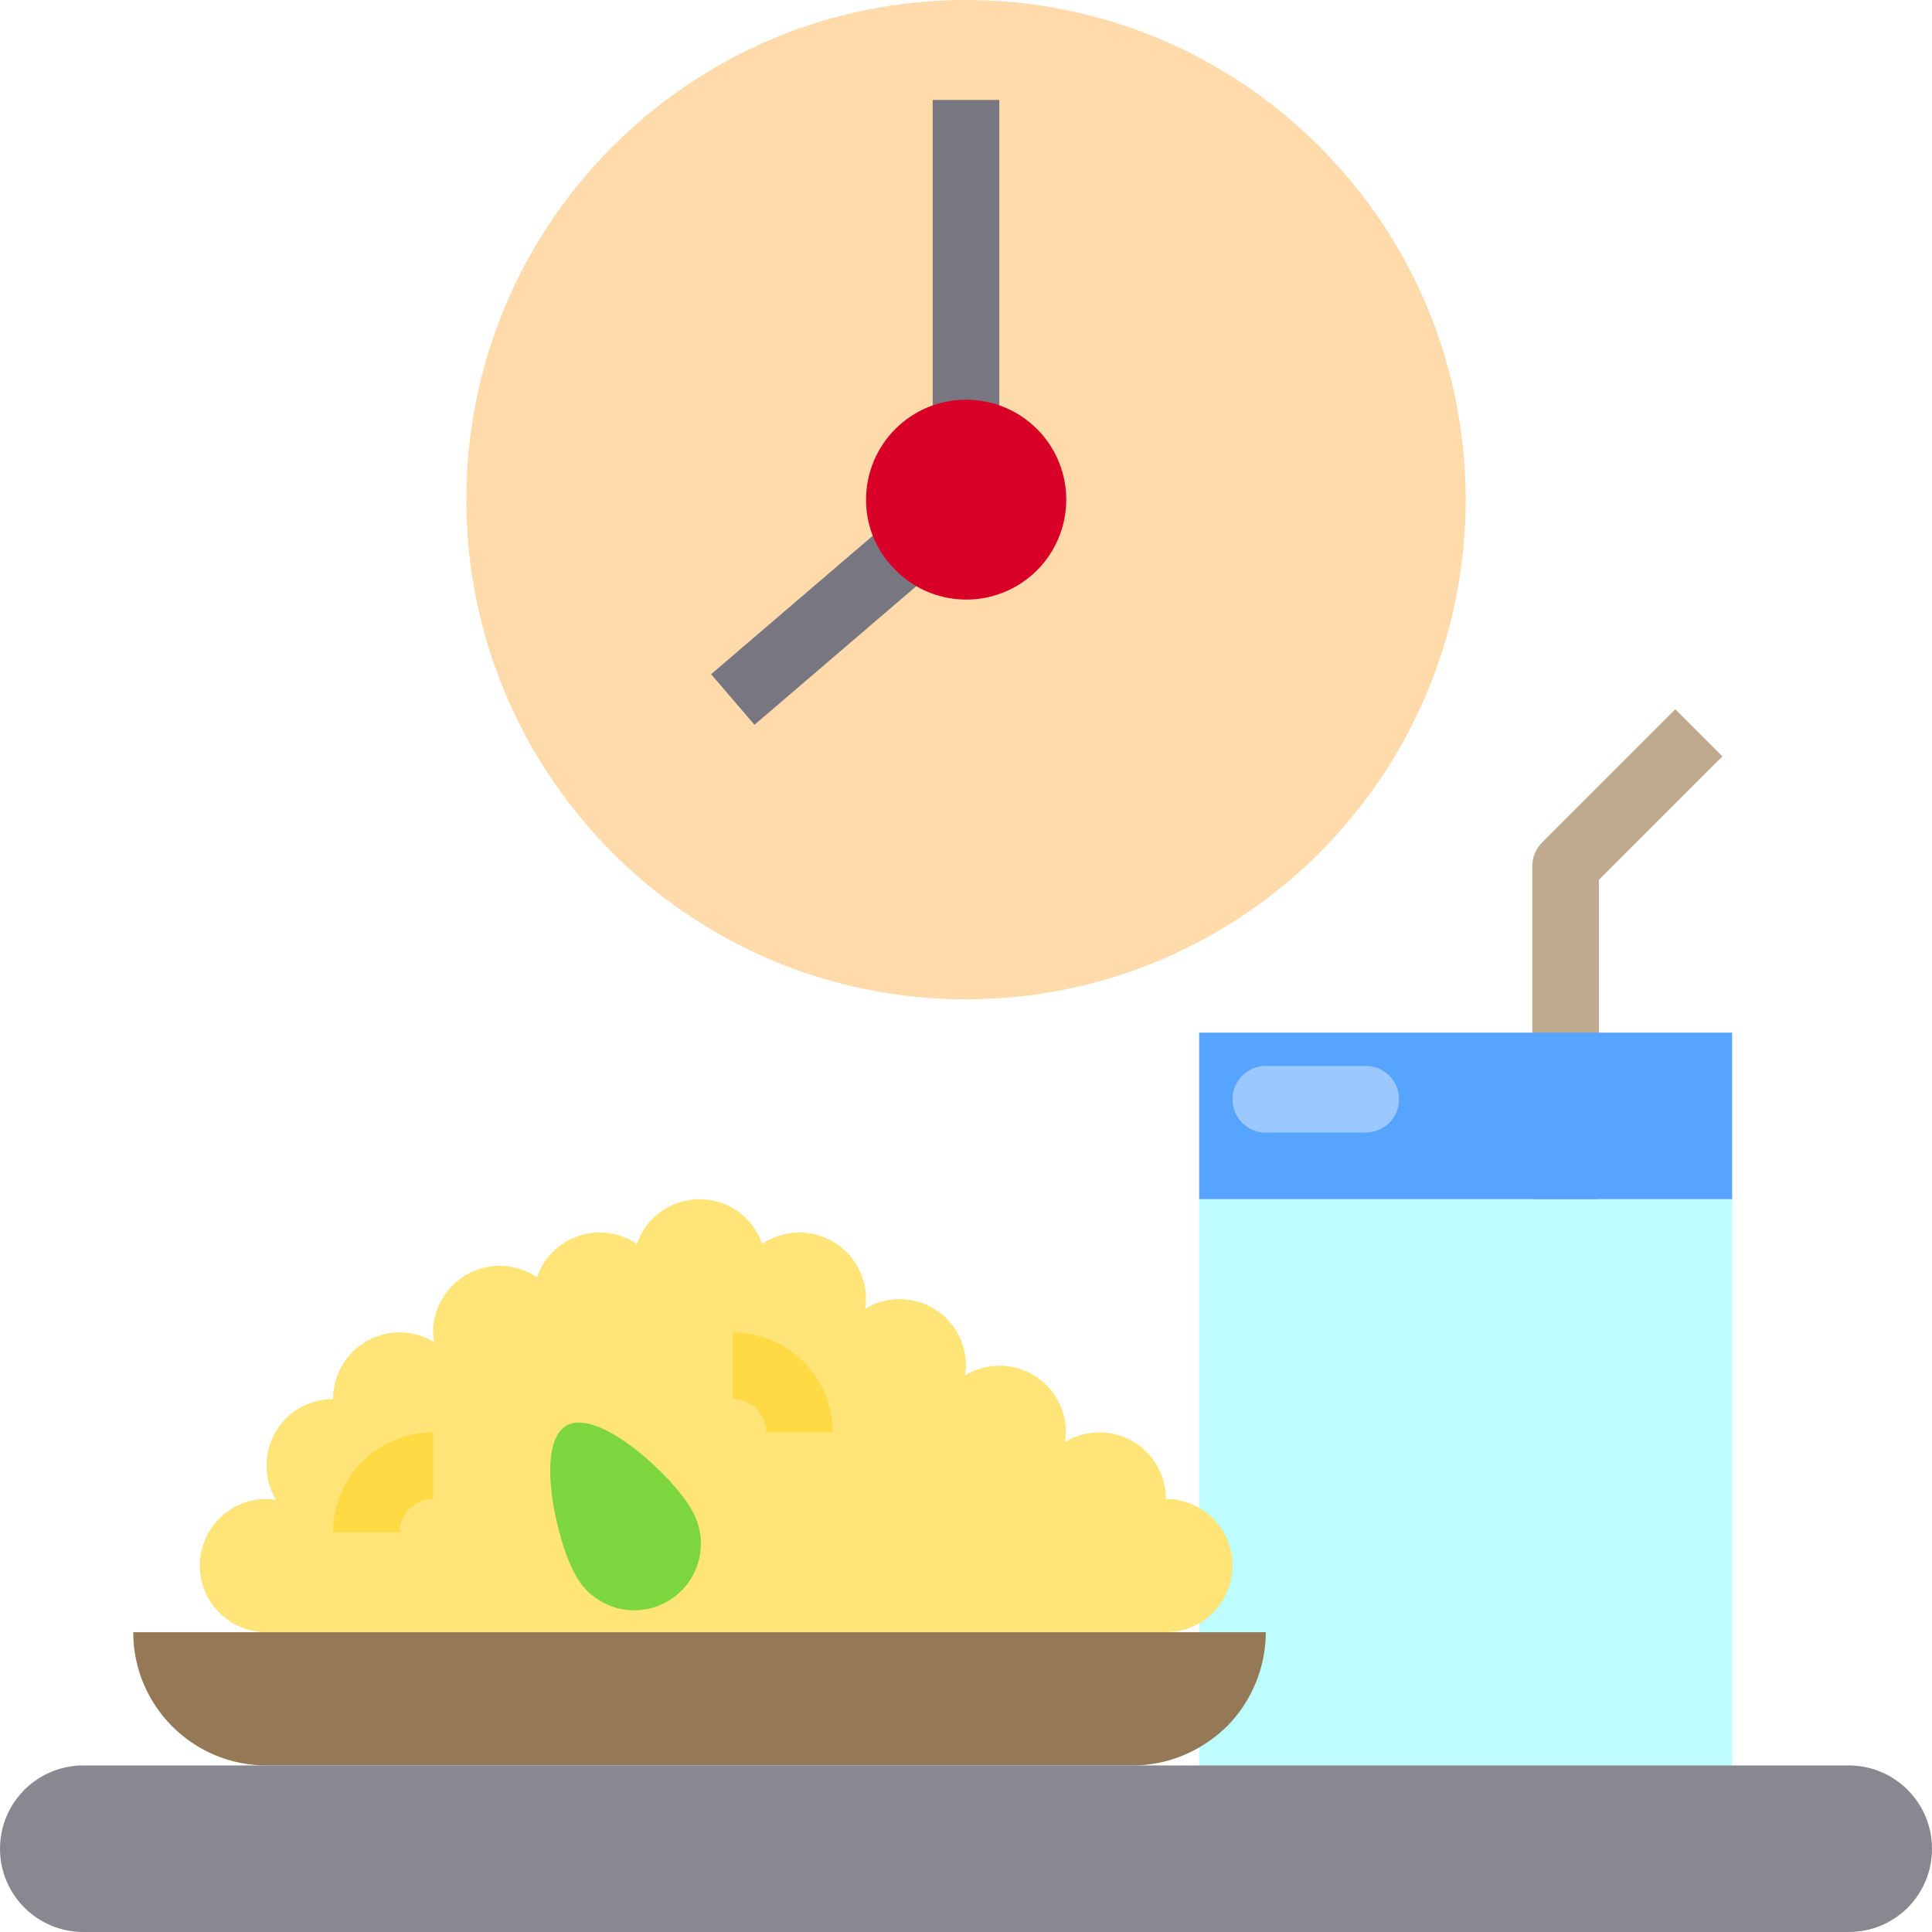
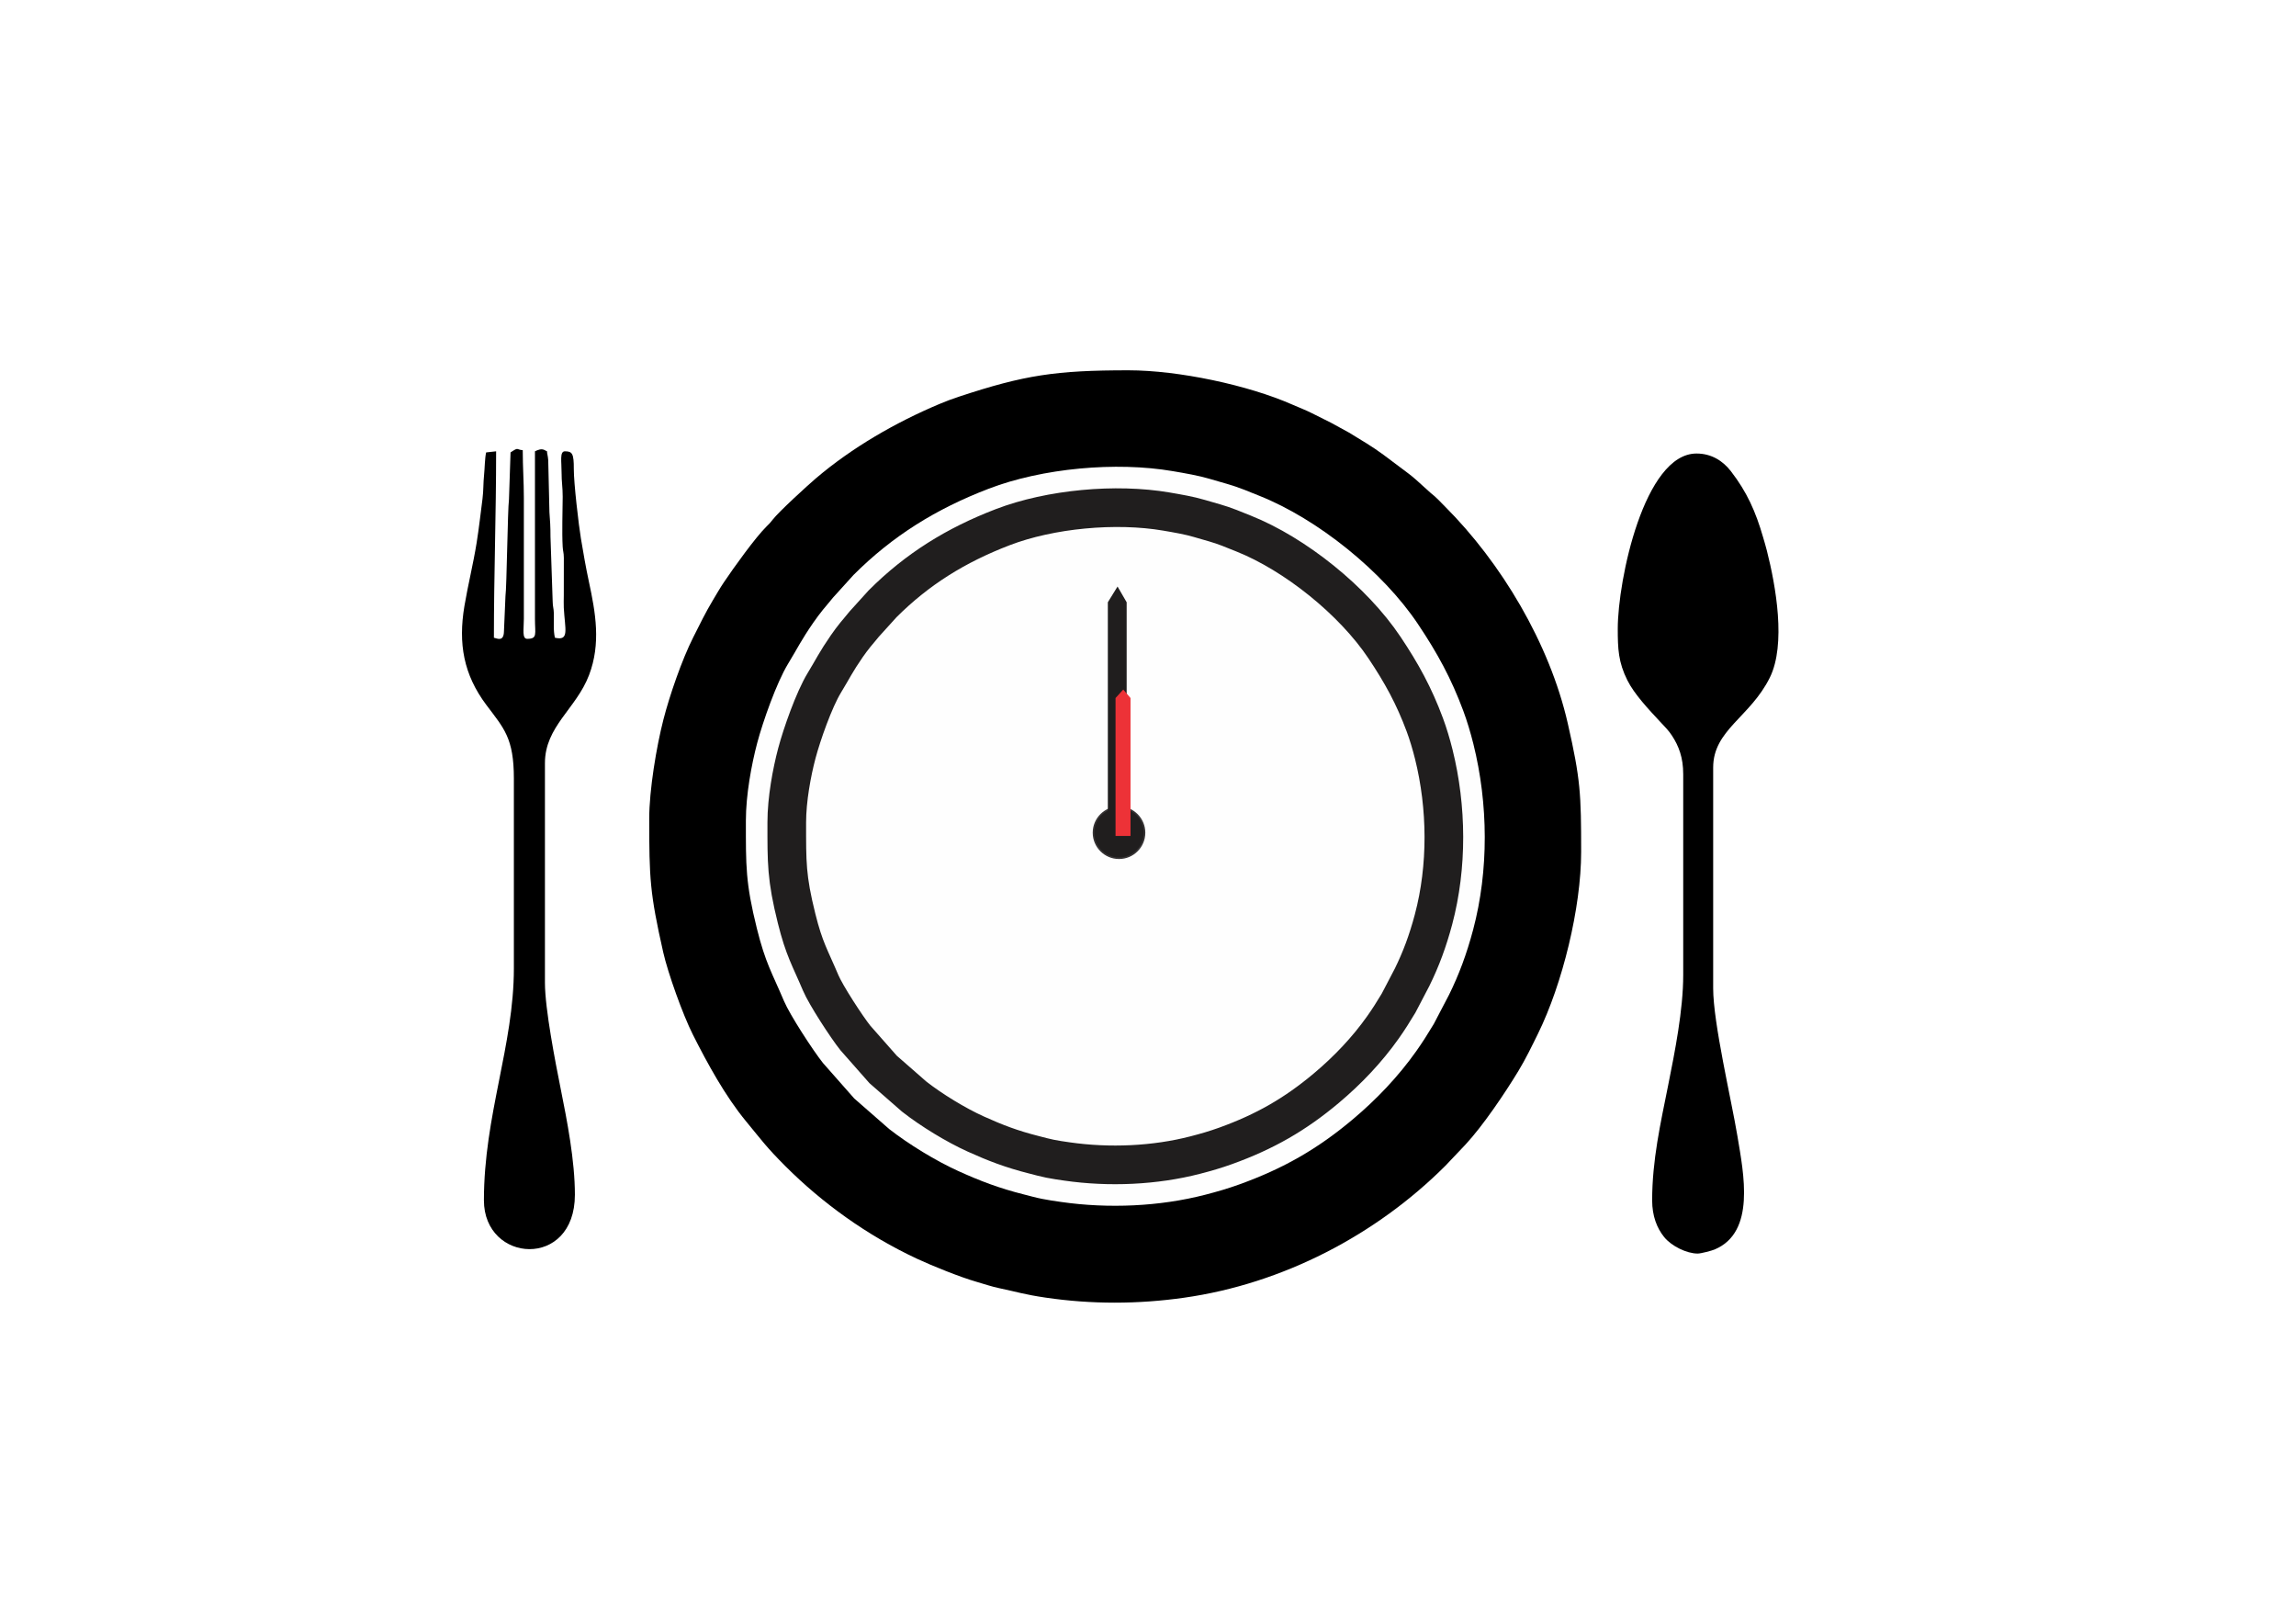
- <svg xmlns="http://www.w3.org/2000/svg" height="464pt" viewBox="0 0 464 464" width="464pt">
-   <path d="m352 120c0 66.273-53.727 120-120 120s-120-53.727-120-120 53.727-120 120-120 120 53.727 120 120zm0 0" fill="#ffdaaa" />
-   <path d="m384 384h-16v-176c0-2.121.844-4.156 2.344-5.656l32-32 11.312 11.312-29.656 29.656zm0 0" fill="#c0ab91" />
-   <path d="m288 288h128v136h-128zm0 0" fill="#bdfdff" />
-   <path d="m288 248h128v40h-128zm0 0" fill="#57a4ff" />
-   <path d="m280 360c.02-5.773-3.086-11.105-8.113-13.941-5.027-2.84-11.195-2.738-16.125.262.121-.77.203-1.543.238-2.32.02-5.773-3.086-11.105-8.113-13.941-5.027-2.84-11.195-2.738-16.125.262.121-.77.203-1.543.238-2.32.02-5.773-3.086-11.105-8.113-13.941-5.027-2.84-11.195-2.738-16.125.262.121-.77.203-1.543.238-2.32-.027-8.824-7.176-15.973-16-16-3.188.02-6.301.965-8.961 2.719-2.215-6.414-8.254-10.715-15.039-10.715s-12.824 4.301-15.039 10.715c-2.66-1.754-5.773-2.699-8.961-2.719-6.785.004-12.82 4.309-15.039 10.719-2.66-1.754-5.773-2.699-8.961-2.719-8.824.027-15.973 7.176-16 16 .035.777.117 1.551.238 2.32-4.93-3-11.098-3.102-16.125-.262-5.027 2.836-8.133 8.168-8.113 13.941-5.773-.02-11.105 3.086-13.941 8.113-2.84 5.027-2.738 11.195.262 16.125-.77-.121-1.543-.203-2.32-.238-8.836 0-16 7.164-16 16s7.164 16 16 16h216c8.836 0 16-7.164 16-16s-7.164-16-16-16zm0 0" fill="#ffe477" />
-   <path d="m165.84 362.16c3.152 4.961 3.332 11.25.469 16.379-2.863 5.133-8.312 8.281-14.188 8.203-5.875-.078-11.238-3.375-13.961-8.582-4.398-7.68-9.84-31.281-2.16-35.762 7.68-4.477 25.441 12.082 29.84 19.762zm0 0" fill="#7ed63e" />
-   <path d="m304 392c-.016 8.484-3.379 16.621-9.359 22.641-1.996 1.945-4.227 3.641-6.641 5.039-4.859 2.824-10.379 4.316-16 4.32h-208c-17.672 0-32-14.328-32-32zm0 0" fill="#957856" />
-   <path d="m464 444c.016 5.309-2.086 10.406-5.84 14.16s-8.852 5.855-14.16 5.84h-424c-11.047 0-20-8.953-20-20s8.953-20 20-20h424c11.047 0 20 8.953 20 20zm0 0" fill="#898890" />
-   <path d="m170.789 161.918 56.02-47.984 10.406 12.152-56.016 47.984zm0 0" fill="#787680" />
-   <path d="m224 24h16v96h-16zm0 0" fill="#787680" />
-   <path d="m200 344h-16c0-4.418-3.582-8-8-8v-16c13.254 0 24 10.746 24 24zm0 0" fill="#ffda44" />
-   <path d="m96 368h-16c0-13.254 10.746-24 24-24v16c-4.418 0-8 3.582-8 8zm0 0" fill="#ffda44" />
-   <path d="m232 96c11.105-.035 20.785 7.551 23.402 18.34 2.617 10.793-2.508 21.969-12.395 27.027-9.887 5.055-21.949 2.672-29.168-5.766-3.797-4.309-5.875-9.859-5.84-15.602 0-13.254 10.746-24 24-24zm0 0" fill="#d80027" />
-   <path d="m304 256h24c4.418 0 8 3.582 8 8s-3.582 8-8 8h-24c-4.418 0-8-3.582-8-8s3.582-8 8-8zm0 0" fill="#9bc9ff" />
+ <svg xmlns="http://www.w3.org/2000/svg" xml:space="preserve" width="297mm" height="210mm" version="1.1" style="shape-rendering:geometricPrecision; text-rendering:geometricPrecision; image-rendering:optimizeQuality; fill-rule:evenodd; clip-rule:evenodd" viewBox="0 0 29700 21000">
+   <defs>
+     <style type="text/css">
+    
+     .str0 {stroke:#201E1E;stroke-width:500;stroke-miterlimit:22.926}
+     .str1 {stroke:#373435;stroke-width:20;stroke-miterlimit:22.926}
+     .str2 {stroke:#201E1E;stroke-width:20;stroke-miterlimit:22.926}
+     .fil1 {fill:#FEFEFE}
+     .fil3 {fill:#ED3237}
+     .fil2 {fill:#201E1E}
+     .fil0 {fill:black}
+    
+   </style>
+   </defs>
+   <g id="Camada_x0020_1">
+     <g id="_954261776">
+       <path class="fil0" d="M8398.07 10587.14c0,772.27 7.82,962.3 180.77,1727.95 60.58,268.22 253.25,807 383.68,1065.77 188.18,373.32 419.42,796.55 687.42,1120.84 203.12,245.78 259.13,330.34 509.74,580.95 474.59,474.59 1054.39,894.73 1701.88,1197.05 192.46,89.85 560.07,238.86 776.16,300.17 105.81,30.03 181.88,58.46 291.65,81.48 234.32,49.13 319.1,80.62 596.22,121.34 595.61,87.52 1191.98,85.7 1787.36,1.78 1283.01,-180.85 2490.77,-814.1 3385.67,-1709l258.5 -272.49c228.61,-247.03 508.1,-661.67 684.18,-951.85 93.43,-153.98 172.89,-318.5 252.26,-479.65 317.54,-644.71 559.48,-1630.31 559.48,-2353.8 0,-744.48 -7.25,-935.84 -173.44,-1663.51 -237.04,-1037.93 -862.95,-2078.08 -1588.16,-2803.29 -63.55,-63.55 -111.33,-118.5 -184.1,-174.68l-196.24 -176.89c-30.1,-28.03 -62.81,-51.66 -94.95,-77.26l-319.79 -239.91c-142.75,-105.56 -290.49,-192.48 -445.31,-286.6l-231.77 -127c-88.82,-44.05 -160.18,-79.85 -248.68,-124.46 -82.54,-41.6 -167.89,-73.6 -249.23,-109.54 -576.94,-254.93 -1479.09,-445.26 -2123.6,-445.26 -936.6,0 -1343.92,60.57 -2186.84,338.96 -92.42,30.52 -173.13,60.54 -261.15,97.62 -565.82,238.41 -1127.27,562.06 -1594.75,959.76 -106.45,90.57 -480.6,432.63 -557.92,532.77 -34.05,44.09 -43.38,52.97 -81.58,90.63 -145.49,143.45 -426.55,535.52 -553.1,724.16 -52.13,77.72 -92.51,149.01 -141.82,231.31 -96.01,160.22 -167.33,307.81 -253.38,478.53 -147.36,292.34 -304.95,749.75 -385.66,1063.81 -90.06,350.51 -183.5,910.97 -183.5,1280.31z" />
+       <path class="fil1" d="M10378.53 10644.55c0,497.97 -4.67,679.33 121.16,1184.79 94.43,379.28 163.5,478.54 296.85,793.84 63.6,150.4 319.6,544.17 426.73,678.31l342.82 389.1 382.77 334.78c212.28,166.16 512.09,349.68 758.6,461.25 237.29,107.4 441.05,186.31 719.41,256.46 73.97,18.64 122.58,33.26 196.11,47.87 72.99,14.5 128.78,22.43 209.87,34.1 520.04,74.8 1080.73,49.88 1579.89,-79.12 134.07,-34.65 246.85,-67.46 374.46,-113.48 482.45,-173.96 856.21,-388.61 1240.36,-711.39 262.03,-220.18 500.78,-470.77 698.73,-750.75 67.47,-95.43 128.05,-191.35 191.14,-296.79l167.47 -320.47c108.89,-221.1 192.99,-446.61 263.56,-712.31 173.36,-652.72 165.76,-1382.62 2.96,-2036.55 -30.45,-122.33 -69.29,-252.27 -110.5,-363.09 -133.24,-358.3 -284.79,-634.66 -497.23,-952.23 -387.13,-578.69 -1100.11,-1151.38 -1737.28,-1405.63 -54.81,-21.87 -116.74,-46.69 -174.28,-69.69 -117.14,-46.8 -242.76,-78.19 -371.52,-116.42 -121.76,-36.16 -265.99,-60.85 -403.51,-84.43 -621.92,-106.64 -1430.03,-32.83 -2017.6,192.66 -576.47,221.23 -1052.21,516.43 -1480.59,944.76l-224.97 248.61c-37.55,48.05 -73.42,86.67 -110.67,133.3 -36.45,45.64 -69.6,89.36 -104.34,139.63 -135.87,196.6 -172.23,278.97 -278.39,453.52 -125.68,206.66 -276.14,634.84 -337.83,867.67 -61.96,233.88 -124.18,567.82 -124.18,851.7z" />
+       <path class="fil0" d="M20926.63 8133.1c0,258.38 7.52,431.93 124.21,665.1 90.73,181.28 275.02,376.24 424.56,536.97 54.92,59.04 107.13,109.37 151.95,178.13 87.32,133.94 146,282.23 146,499.8l0 2597.56c0,452.9 -108.67,995.41 -194.94,1426.74 -98.39,491.94 -206.89,968.15 -206.89,1486.54 0,204.17 62.02,360.02 155.57,475.88 94.99,117.62 292.47,212.98 432.83,212.98 43.28,0 182.06,-36.91 219.87,-52.8 531.85,-223.49 376,-977.28 294.75,-1466.41 -77.82,-468.49 -313.71,-1463.54 -313.71,-1910.72l0 -2855.88c0,-486.31 478,-650.37 732.15,-1162.2 213.8,-430.58 77.78,-1189.04 -37.34,-1642.23 -16.02,-63.09 -31.56,-113.58 -47.26,-168 -98.72,-342.25 -211.55,-591.93 -417.8,-859.45 -103.72,-134.54 -252.48,-229.49 -445.02,-229.49 -676.6,0 -1018.93,1636.36 -1018.93,2267.48z" />
+       <path class="fil0" d="M6604.18 5851.26l-20.41 611.05c-16.69,110.28 -29.2,1140.01 -45.29,1246.31l-19.44 454.15c-2.16,142 -86.18,95.38 -130.13,85.14 0,-817.29 28.7,-1589.59 28.7,-2411l-129.16 14.35c-17.31,74.3 -18.15,210.3 -26.51,289.22 -11.25,106.27 -6.74,203.79 -20.44,309.64 -24.07,186.06 -45.14,377.82 -75.91,569.89 -43.95,274.38 -112.54,547.02 -158.03,817.84 -81.47,485 -11.99,886.01 284.98,1281.39 226.46,301.5 354.69,425.71 354.69,951.26l0 2454.05c0,996.45 -387.48,1902.22 -387.48,2999.39 0,814.4 1176.79,894.15 1176.79,-71.75 0,-441.89 -100.36,-954.92 -185.36,-1378.91 -65.34,-325.92 -202.12,-1025.02 -202.12,-1362.16l0 -2841.53c0,-474.24 404.19,-702.29 570.22,-1137.58 156.24,-409.64 84.68,-806.51 -1.88,-1210.3 -40.84,-190.48 -69.71,-359.86 -102.96,-557.19 -27.3,-162.01 -92.59,-716.51 -91.85,-898.39 0.81,-199.75 -19.44,-229.22 -115.21,-229.22 -69.91,0 -42.58,134.07 -43.09,272.72 -0.46,125.1 14.9,190.54 14.44,315.64 -0.77,205.17 -10.99,444.61 -0.12,645.91 3.45,63.83 14.08,68.85 14.99,142.87l-0.57 488.51c-0.01,50.34 -2.73,108.59 -0.07,157.94 15.24,282.14 76.22,431.89 -114.74,387.41 -23.49,-100.85 -10.34,-197.81 -13.88,-316.2 -2.16,-72.26 -14.44,-79.45 -15.39,-156.82l-28.15 -832.92c0.28,-122.02 -5.21,-215.42 -13.58,-316.5l-15.6 -673.25c-1.52,-22.58 -6.44,-58.92 -10.64,-75.5 -14.51,-57.21 16.94,-24.61 -33.21,-54.21 -42.81,-25.27 -90.28,-3.63 -127.87,14.4l0 2167.03c0.02,197.21 35.91,258.32 -100.46,258.32 -69.26,0 -43.05,-126.34 -43.05,-258.32l0 -1564.28c0.02,-212.13 -14.35,-393.42 -14.35,-617.1 -87.91,-7.31 -48.33,-44.64 -157.86,28.7z" />
+     </g>
+     <path class="fil1" d="M9648.35 10613.79c0,587.43 -5.51,801.37 143.01,1397.64 111.45,447.42 192.99,564.52 350.38,936.47 75.08,177.41 377.24,641.93 503.7,800.17l404.64 459 451.8 394.93c250.57,196.01 604.45,412.5 895.41,544.11 280.09,126.69 520.6,219.79 849.17,302.54 87.3,21.99 144.68,39.23 231.47,56.47 86.15,17.11 152,26.46 247.72,40.22 613.83,88.25 1275.63,58.85 1864.82,-93.33 158.25,-40.87 291.37,-79.58 441.99,-133.86 569.46,-205.22 1010.63,-458.43 1464.06,-839.21 309.28,-259.73 591.09,-555.34 824.74,-885.62 79.64,-112.57 151.15,-225.73 225.61,-350.11l197.68 -378.05c128.53,-260.82 227.8,-526.84 311.1,-840.28 204.62,-769.98 195.64,-1631.02 3.49,-2402.44 -35.95,-144.3 -81.79,-297.58 -130.43,-428.32 -157.27,-422.67 -336.15,-748.68 -586.91,-1123.3 -456.94,-682.65 -1298.51,-1358.24 -2050.59,-1658.16 -64.7,-25.8 -137.79,-55.08 -205.71,-82.21 -138.26,-55.21 -286.55,-92.24 -438.53,-137.34 -143.72,-42.65 -313.96,-71.78 -476.28,-99.59 -734.08,-125.8 -1687.94,-38.74 -2381.47,227.27 -680.44,260.98 -1241.98,609.21 -1747.61,1114.49l-265.55 293.28c-44.32,56.68 -86.66,102.23 -130.62,157.25 -43.02,53.83 -82.16,105.4 -123.17,164.71 -160.37,231.92 -203.29,329.09 -328.59,535 -148.35,243.79 -325.94,748.9 -398.75,1023.56 -73.15,275.89 -146.58,669.82 -146.58,1004.71z" />
+     <path class="fil1 str0" d="M10177.29 10636.14c0,522.42 -4.9,712.68 127.18,1242.96 99.12,397.9 171.63,502.03 311.6,832.81 66.77,157.78 335.49,570.88 447.94,711.61l359.86 408.19 401.8 351.22c222.83,174.32 537.55,366.85 796.3,483.9 249.09,112.66 462.98,195.46 755.18,269.05 77.64,19.55 128.67,34.89 205.85,50.22 76.62,15.21 135.18,23.53 220.31,35.77 545.89,78.47 1134.44,52.33 1658.41,-83 140.74,-36.35 259.12,-70.78 393.08,-119.05 506.42,-182.51 898.77,-407.69 1302.01,-746.32 275.05,-230.98 525.67,-493.87 733.45,-787.6 70.83,-100.12 134.43,-200.74 200.65,-311.36l175.79 -336.2c114.31,-231.96 202.59,-468.54 276.67,-747.29 181.98,-684.75 173.99,-1450.49 3.1,-2136.52 -31.97,-128.34 -72.73,-264.66 -115.99,-380.92 -139.86,-375.89 -298.95,-665.82 -521.95,-998.97 -406.37,-607.1 -1154.79,-1207.91 -1823.63,-1474.64 -57.54,-22.94 -122.54,-48.98 -182.94,-73.11 -122.96,-49.1 -254.83,-82.03 -389.99,-122.13 -127.81,-37.93 -279.21,-63.84 -423.57,-88.57 -652.82,-111.88 -1501.11,-34.45 -2117.88,202.11 -605.13,232.1 -1104.51,541.78 -1554.18,991.14l-236.16 260.82c-39.42,50.4 -77.07,90.92 -116.17,139.84 -38.25,47.88 -73.05,93.74 -109.52,146.48 -142.63,206.26 -180.8,292.67 -292.23,475.79 -131.93,216.8 -289.86,666.01 -354.62,910.27 -65.05,245.36 -130.35,595.69 -130.35,893.5z" />
+     <g id="_954297168">
+       <circle class="fil2 str1" cx="14475.1" cy="10769.78" r="330.21" />
+       <polygon class="fil2 str2" points="14340.4,7792.26 14455.82,7605.29 14564.06,7792.26 14564.06,10825.69 14340.4,10825.69 " />
+       <polygon class="fil3" points="14430.19,9027.73 14530.14,8917.76 14623.88,9027.73 14623.88,10811.91 14430.19,10811.91 " />
+     </g>
+   </g>
</svg>
